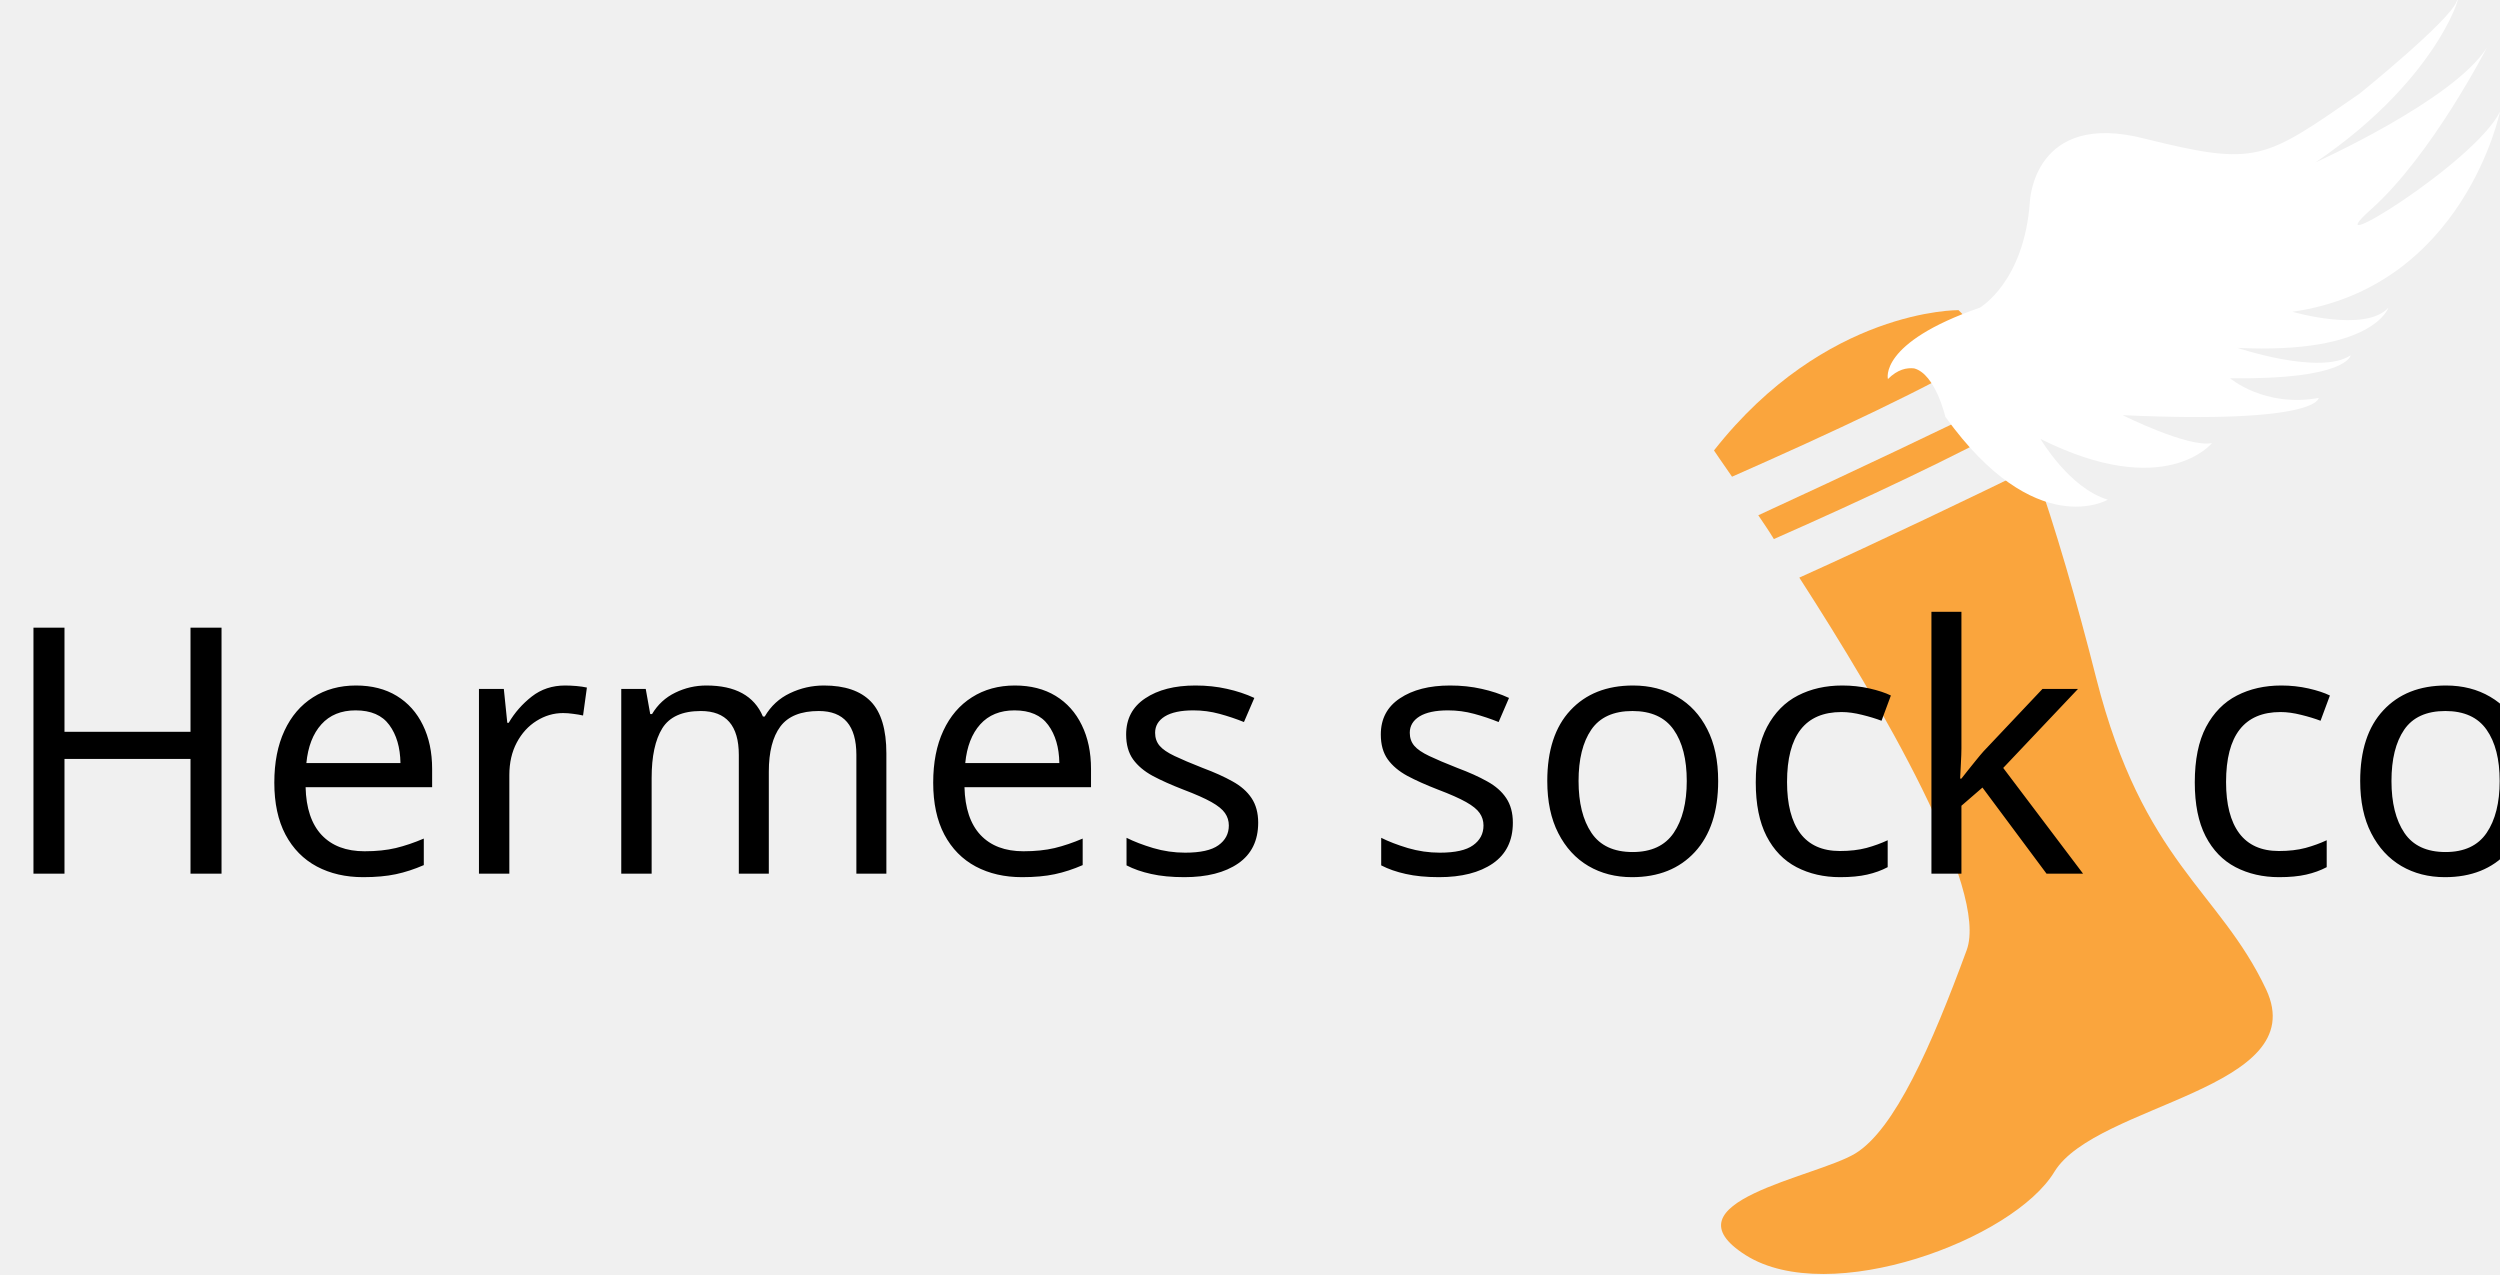
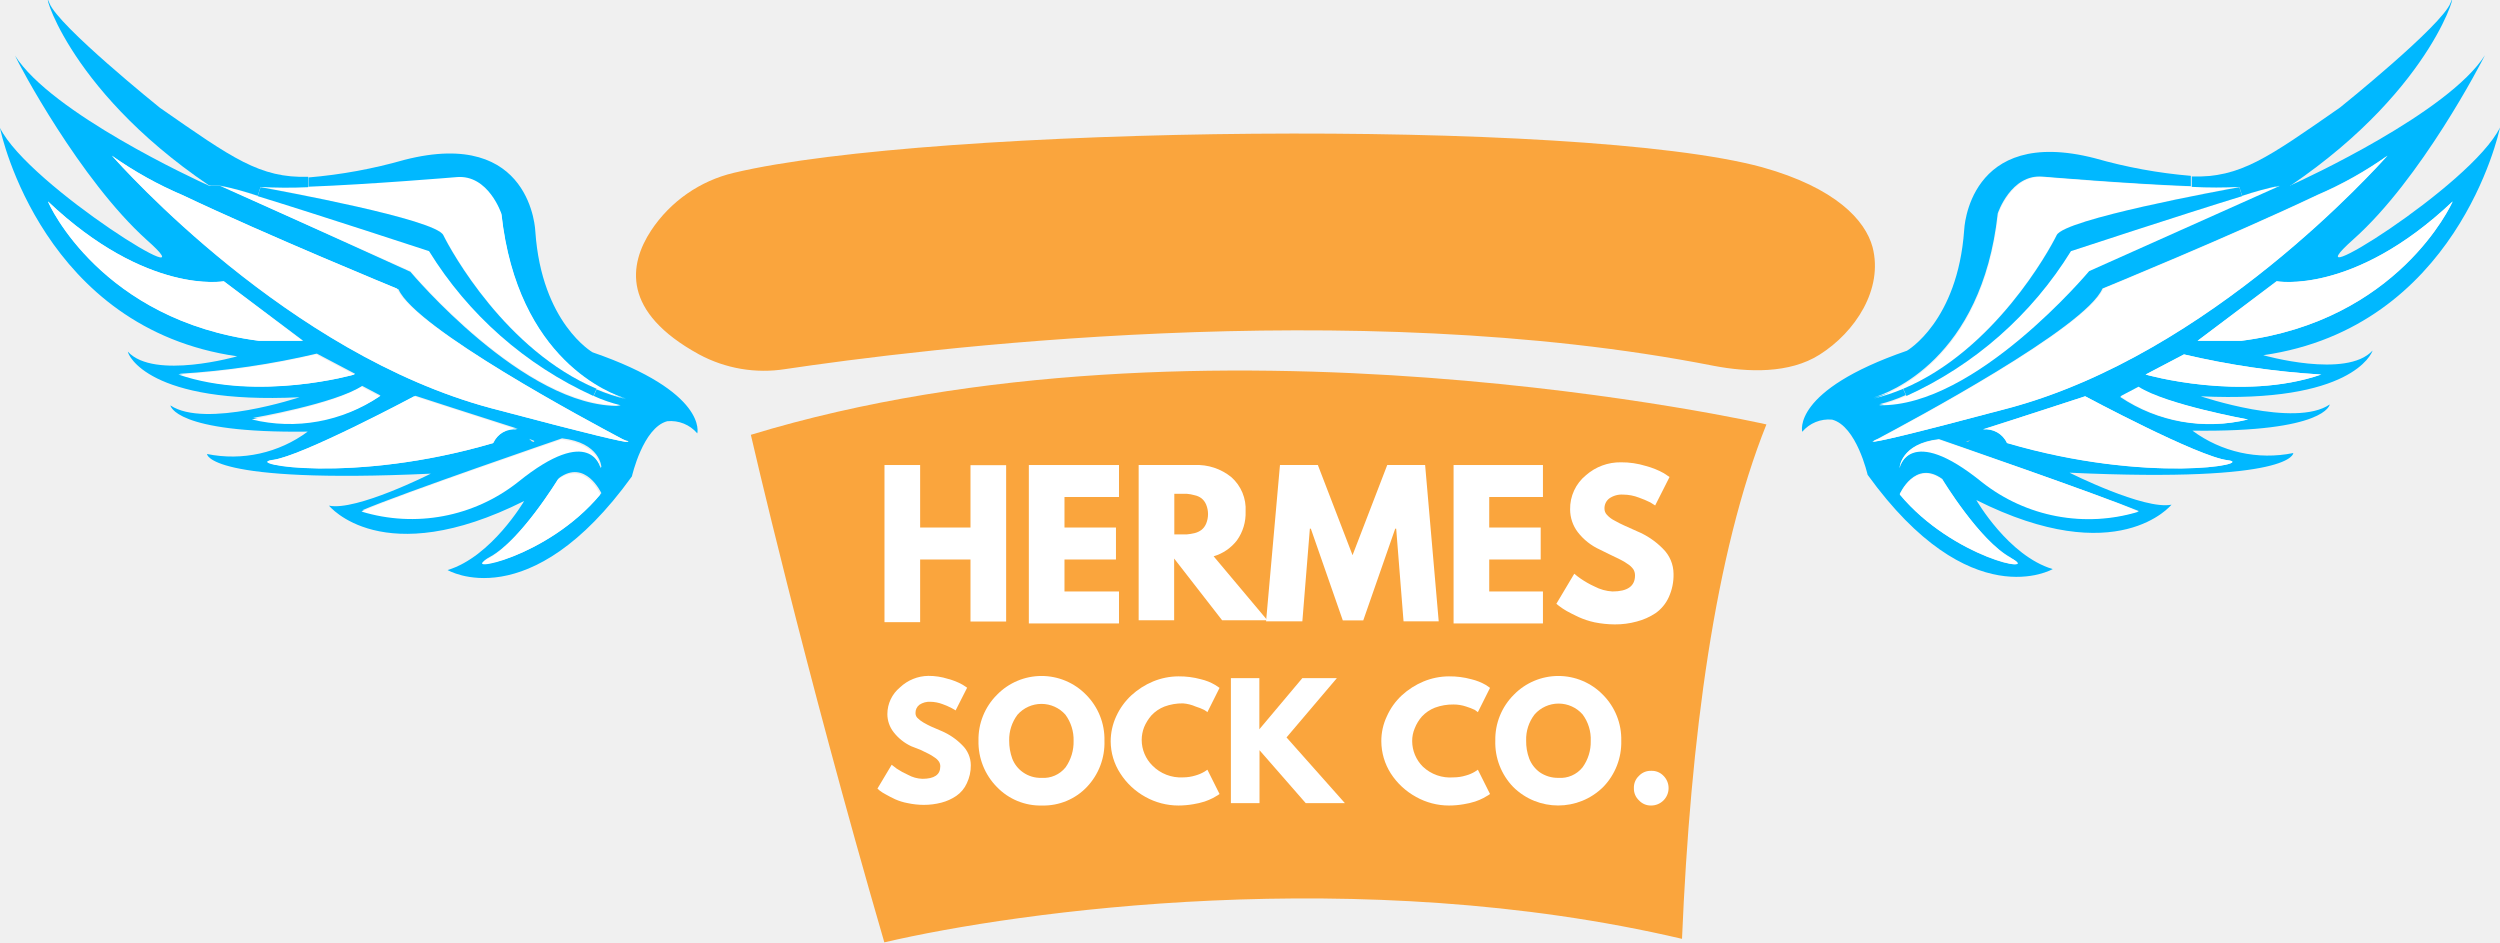
- <svg xmlns="http://www.w3.org/2000/svg" version="1.1" id="Layer_1" x="0px" y="0px" viewBox="0 0 304.7 155.3" style="enable-background:new 0 0 304.7 155.3;" xml:space="preserve">
-   <style type="text/css">
- 	.st0{fill:#FAA53D;}
- 	.st1{fill:#FFFFFF;}
- 	.st2{font-family:'BalboaPlus-Fill';}
- 	.st3{font-size:42px;}
- 	.st4{fill:#FF8600;}
- </style>
-   <g id="Layer_1_1_">
- </g>
-   <g>
-     <g>
-       <path class="st0" d="M244.7,48.4c-7.1,3.5-19.3,9.3-30.4,14.4c0.6,0.9,1.3,1.9,1.9,2.9c10.9-4.8,22.8-10.4,29.7-14.3    C245.5,50.4,245.1,49.4,244.7,48.4z" />
-       <path class="st0" d="M276.2,120.6c-5.7-12.1-15-15.5-20.7-37.9c-2.4-9.5-5-18.4-7.6-25.8c-7.4,3.6-18.4,8.9-28.6,13.5    c10,15.5,23.1,38,20.4,45.4c-4.3,11.7-8.8,21.9-13.6,24.8s-23.6,5.9-13.3,12.4c10.2,6.4,32.6-1.9,37.6-10.2    C255.5,134.5,281.9,132.8,276.2,120.6z" />
-       <path class="st0" d="M242.2,42.9c-1.3-2.4-2.5-4.2-3.5-5.1c0,0-16.2-0.2-29.8,17.1c0,0,0.8,1.2,2.2,3.2    C222.9,52.9,235.8,46.9,242.2,42.9z" />
+ <svg xmlns="http://www.w3.org/2000/svg" viewBox="0 0 156.39 58.95">
+   <defs>
+     <style>.cls-1{fill:#faa53d;}.cls-2{fill:#fff;}.cls-3{fill:#00b8ff;}.cls-4{fill:#b2b2b2;}</style>
+   </defs>
+   <g id="Layer_2" data-name="Layer 2">
+     <g id="Layer_2-2" data-name="Layer 2">
+       <path class="cls-1" d="M105.22,58.73c.53-12.58,2.06-24.14,5.28-32.18,0,0-35.15-8-63.53.65,0,0,3.28,14.32,8.35,31.75C63.67,57,85.07,54,105.22,58.73Z" />
+       <path class="cls-1" d="M40.73,14.42c-1.39,2.12-1.86,5.09,3,7.75a8.55,8.55,0,0,0,5.39.92c8.18-1.22,35.39-4.67,58.06-.21,2.18.42,4.76.5,6.64-.69,2.25-1.42,4-4.11,3.32-6.73-.45-1.67-2.29-3.71-6.91-5-11.41-3.11-52-2.59-64.32.35A8.57,8.57,0,0,0,40.73,14.42Z" />
+       <path class="cls-2" d="M57.56,35v3.92H55.33V29.09h2.23V33h3.15v-3.9h2.23v9.78H60.71V35Z" />
+       <path class="cls-2" d="M70,29.09v2H66.59V33h3.22v2H66.59v2H70v2H64.36V29.09Z" />
+       <path class="cls-2" d="M71.23,29.09h3.5a3.4,3.4,0,0,1,2.3.76A2.66,2.66,0,0,1,77.92,32a2.92,2.92,0,0,1-.54,1.8,2.86,2.86,0,0,1-1.46,1l3.36,4H76.45l-3-3.86v3.86H71.23Zm2.23,4.34h.78a3.31,3.31,0,0,0,.49-.08,1.2,1.2,0,0,0,.44-.21,1,1,0,0,0,.28-.38,1.56,1.56,0,0,0,0-1.2,1,1,0,0,0-.28-.38,1.05,1.05,0,0,0-.44-.2,2.44,2.44,0,0,0-.49-.09h-.78Z" />
+       <path class="cls-2" d="M87.8,38.87l-.46-5.8h-.06l-2,5.74H84l-2-5.74h-.06l-.47,5.8H79.2l.87-9.78h2.37l2.17,5.64,2.17-5.64h2.37L90,38.87Z" />
+       <path class="cls-2" d="M96.52,29.09v2H93.16V33h3.22v2H93.16v2h3.36v2H90.93V29.09Z" />
+       <path class="cls-2" d="M101.4,28.92a5.17,5.17,0,0,1,1.56.23,4.92,4.92,0,0,1,1.12.45l.36.24-.9,1.78-.3-.19a6.21,6.21,0,0,0-.71-.3,2.77,2.77,0,0,0-1-.19,1.35,1.35,0,0,0-.86.24.77.77,0,0,0-.3.64.54.54,0,0,0,.14.37,1.56,1.56,0,0,0,.48.37c.23.13.43.23.61.31l.8.36a4.87,4.87,0,0,1,1.62,1.09,2.21,2.21,0,0,1,.67,1.58,3.31,3.31,0,0,1-.3,1.46,2.45,2.45,0,0,1-.83,1,3.87,3.87,0,0,1-1.17.52,5.06,5.06,0,0,1-1.38.18,6.57,6.57,0,0,1-1.26-.13,5,5,0,0,1-1-.33c-.28-.13-.53-.26-.75-.38a4.33,4.33,0,0,1-.48-.32l-.16-.13,1.12-1.88a4.65,4.65,0,0,0,.39.3,5.59,5.59,0,0,0,.88.5,2.72,2.72,0,0,0,1.12.31q1.41,0,1.41-1a.72.72,0,0,0-.1-.38,1.19,1.19,0,0,0-.36-.34,3,3,0,0,0-.45-.27l-.64-.31-.65-.32a3.66,3.66,0,0,1-1.38-1.09,2.36,2.36,0,0,1-.48-1.42,2.7,2.7,0,0,1,1-2.15A3.25,3.25,0,0,1,101.4,28.92Z" />
+       <path class="cls-2" d="M58.07,42.28a4,4,0,0,1,1.24.19,3.75,3.75,0,0,1,.9.36l.29.19-.72,1.42-.24-.14a4.63,4.63,0,0,0-.57-.25,2.28,2.28,0,0,0-.77-.15,1.13,1.13,0,0,0-.69.19.63.63,0,0,0-.24.51.43.43,0,0,0,.11.3,1.76,1.76,0,0,0,.39.3c.18.1.34.19.48.25l.65.28a4,4,0,0,1,1.29.88,1.76,1.76,0,0,1,.54,1.26A2.55,2.55,0,0,1,60.48,49a1.91,1.91,0,0,1-.66.79,3,3,0,0,1-.93.42,4.32,4.32,0,0,1-1.11.14,4.88,4.88,0,0,1-1-.11A3.45,3.45,0,0,1,56,50c-.22-.1-.42-.21-.6-.31a2.43,2.43,0,0,1-.39-.25l-.12-.11.89-1.49.31.24a4.84,4.84,0,0,0,.71.39,2,2,0,0,0,.9.25c.75,0,1.12-.26,1.12-.77a.52.52,0,0,0-.08-.3.91.91,0,0,0-.28-.27,2.69,2.69,0,0,0-.36-.22l-.51-.25L57,46.68a3,3,0,0,1-1.1-.88,1.84,1.84,0,0,1-.39-1.13A2.17,2.17,0,0,1,56.3,43,2.63,2.63,0,0,1,58.07,42.28Z" />
+       <path class="cls-2" d="M61.21,46.33a3.94,3.94,0,0,1,1.16-2.87,3.89,3.89,0,0,1,5.57,0,3.94,3.94,0,0,1,1.15,2.88A4,4,0,0,1,68,49.22a3.74,3.74,0,0,1-2.81,1.17,3.78,3.78,0,0,1-2.83-1.16A4,4,0,0,1,61.21,46.33Zm1.92,0a3.29,3.29,0,0,0,.19,1.12,1.86,1.86,0,0,0,.67.86,1.9,1.9,0,0,0,1.16.35A1.77,1.77,0,0,0,66.66,48a2.76,2.76,0,0,0,.5-1.65,2.65,2.65,0,0,0-.51-1.64,2,2,0,0,0-3,0A2.6,2.6,0,0,0,63.13,46.33Z" />
+       <path class="cls-2" d="M74,48.63a2.66,2.66,0,0,0,.79-.12,2.37,2.37,0,0,0,.56-.24l.18-.12.76,1.52-.1.07-.31.18a4.06,4.06,0,0,1-.52.22,4.83,4.83,0,0,1-.72.17,5.52,5.52,0,0,1-.92.08,4.24,4.24,0,0,1-2.07-.54,4.34,4.34,0,0,1-1.57-1.47,3.7,3.7,0,0,1-.6-2,3.75,3.75,0,0,1,.35-1.58,4.13,4.13,0,0,1,.94-1.3,4.66,4.66,0,0,1,1.36-.87,4.22,4.22,0,0,1,1.59-.32,5.16,5.16,0,0,1,1.4.18,3.15,3.15,0,0,1,.9.36l.27.18-.76,1.52a1.58,1.58,0,0,0-.2-.14,3.51,3.51,0,0,0-.53-.21A2.44,2.44,0,0,0,74,44a3.24,3.24,0,0,0-1.16.2,2.23,2.23,0,0,0-.81.55,2.76,2.76,0,0,0-.46.74,2.22,2.22,0,0,0-.15.8,2.26,2.26,0,0,0,.67,1.6A2.49,2.49,0,0,0,74,48.63Z" />
+       <path class="cls-2" d="M84.13,50.24H81.68l-2.89-3.31v3.31H77V42.42h1.78v3.2l2.69-3.2h2.16l-3.15,3.71Z" />
+       <path class="cls-2" d="M90.92,48.63a2.66,2.66,0,0,0,.79-.12,2.2,2.2,0,0,0,.56-.24l.18-.12.76,1.52-.1.07-.31.18a3.53,3.53,0,0,1-.52.22,4.83,4.83,0,0,1-.72.17,5.43,5.43,0,0,1-.92.08,4.2,4.2,0,0,1-2.06-.54A4.37,4.37,0,0,1,87,48.38a3.78,3.78,0,0,1-.59-2,3.61,3.61,0,0,1,.35-1.58,4,4,0,0,1,.93-1.3,4.66,4.66,0,0,1,1.36-.87,4.22,4.22,0,0,1,1.59-.32,5.11,5.11,0,0,1,1.4.18,3.38,3.38,0,0,1,.91.36l.26.18-.76,1.52s-.11-.08-.19-.14a3.79,3.79,0,0,0-.54-.21,2.44,2.44,0,0,0-.8-.13,3.24,3.24,0,0,0-1.16.2,2.23,2.23,0,0,0-.81.55,2.49,2.49,0,0,0-.45.74,2,2,0,0,0-.16.8,2.26,2.26,0,0,0,.67,1.6A2.49,2.49,0,0,0,90.92,48.63Z" />
+       <path class="cls-2" d="M93.54,46.33a3.94,3.94,0,0,1,1.16-2.87,3.89,3.89,0,0,1,5.57,0,3.94,3.94,0,0,1,1.15,2.88,4,4,0,0,1-1.13,2.89,4,4,0,0,1-5.63,0A4,4,0,0,1,93.54,46.33Zm1.93,0a3.06,3.06,0,0,0,.19,1.12,1.91,1.91,0,0,0,.66.86,2,2,0,0,0,1.17.35A1.77,1.77,0,0,0,99,48a2.7,2.7,0,0,0,.51-1.65A2.59,2.59,0,0,0,99,44.69a2,2,0,0,0-3,0A2.54,2.54,0,0,0,95.47,46.33Z" />
+       <path class="cls-2" d="M103.29,48.22a1,1,0,0,1,.77.31,1.08,1.08,0,0,1,.32.78,1.09,1.09,0,0,1-1.09,1.08,1,1,0,0,1-.76-.32,1,1,0,0,1-.32-.76,1,1,0,0,1,.32-.78A1,1,0,0,1,103.29,48.22Z" />
+       <g id="_Group_" data-name="&lt;Group&gt;">
+         <path class="cls-3" d="M3,12.6c.09.23,3.42,7.47,13.24,8.72h2.73L14,17.59S9.17,18.48,3,12.6Zm10.18-1s0,0-.05,0h.65L25.67,17s7.16,8.55,13.13,8.39a9.19,9.19,0,0,1-1.68-.58l.2-.45a12.4,12.4,0,0,0,1.84.61c-.92-.27-6.78-2.38-7.79-11.52,0,0-.87-2.48-2.81-2.3,0,0-5.46.46-9.26.6l0-.65a31.28,31.28,0,0,0,6-1.1c8-2.05,8.19,4.5,8.19,4.5.4,5.72,3.58,7.54,3.58,7.54,7.24,2.5,6.55,5.07,6.55,5.07a2.19,2.19,0,0,0-1.88-.76c-1.52.4-2.21,3.45-2.21,3.45C33.12,38.7,28,35.66,28,35.66c2.75-.83,4.79-4.32,4.79-4.32-8.88,4.45-12.21.29-12.21.29,1.7.36,6.37-2,6.37-2-14,.65-14-1.23-14-1.23a7.92,7.92,0,0,0,6.3-1.4c-8.36.11-8.59-1.64-8.59-1.64,2.17,1.46,8.08-.51,8.08-.51C9.3,25.31,8,22.2,8,22c1.63,1.78,6.84.29,6.84.29C2.75,20.56.07,8.42,0,8c1.77,3.62,13.55,10.87,9.17,7C5,11.24,1.16,4,.94,3.48c2.26,3.58,11.29,7.76,12.14,8.14A.08.08,0,0,0,13.13,11.64Zm26.14,16h0A3.21,3.21,0,0,0,39,27.5h0c-2.08-1.1-13-6.94-14.07-9.4,0,0-8.07-3.31-13.42-5.85,0,0,0,0,0,0a0,0,0,0,1,0,0A24.53,24.53,0,0,1,7,9.74c.65.72,11,12.39,23.71,15.79C37.19,27.25,39.05,27.68,39.27,27.65Zm-1.7,1.61s-.07-1.52-2.46-1.79c0,0-10.06,3.45-12.5,4.5a10.72,10.72,0,0,0,9.79-1.86C37,26.4,37.57,29.26,37.57,29.26Zm0,1.64s-1-2.17-2.66-.94c0,0-2.33,3.84-4.3,4.92S34.22,34.94,37.57,30.9Zm-4.2-3.25c.06,0-.09-.06-.32-.15C33.21,27.56,33.3,27.63,33.37,27.65Zm-2.53.07a1.47,1.47,0,0,1,1.5-.85c-2-.63-6.4-2.06-6.4-2.06s-7,3.76-8.9,4S22,30.31,30.84,27.72Zm-7.09-2.93-1.14-.6c-1.72,1.12-6.82,2-6.82,2A10,10,0,0,0,23.75,24.79Zm-1.59-1.36-2.39-1.26a51,51,0,0,1-8.57,1.26C16.17,25.15,22.16,23.43,22.16,23.43Z" />
+         <path class="cls-2" d="M39.27,27.65h0c-.25,0-2.1-.4-8.57-2.12C18.05,22.13,7.67,10.46,7,9.74a23.43,23.43,0,0,0,4.41,2.46l0,0,0,0c5.35,2.54,13.42,5.85,13.42,5.85,1.05,2.46,12,8.3,14.07,9.4h0A2.25,2.25,0,0,1,39.27,27.65Z" />
+         <path class="cls-2" d="M38.82,25.35c-6,.13-13.13-8.39-13.13-8.39L13.75,11.62a21.5,21.5,0,0,1,2.4.65c3.78,1.16,10.71,3.44,10.71,3.44a23.31,23.31,0,0,0,10.28,9.06A9.19,9.19,0,0,0,38.82,25.35Z" />
+         <path class="cls-2" d="M39.16,24.93a12.4,12.4,0,0,1-1.84-.61c-5.68-2.39-9.12-8.7-9.59-9.64s-10.2-2.77-11.43-3l-.09,0a29.46,29.46,0,0,0,3.09,0c3.8-.14,9.26-.6,9.26-.6,2-.18,2.81,2.3,2.81,2.3C32.38,22.55,38.24,24.66,39.16,24.93Z" />
+         <path class="cls-3" d="M37.32,24.32l-.2.45a23.55,23.55,0,0,1-10.28-9.06s-6.94-2.28-10.72-3.44l.18-.56c1.21.22,10.94,2,11.43,3S31.64,21.93,37.32,24.32Z" />
+         <path class="cls-2" d="M35.11,27.5c2.39.27,2.46,1.79,2.46,1.79s-.58-2.84-5.17.87A10.73,10.73,0,0,1,22.61,32C25.05,30.92,35.11,27.5,35.11,27.5Z" />
+         <path class="cls-2" d="M34.89,30c1.72-1.23,2.66.94,2.66.94-3.33,4-8.93,5-7,4S34.89,30,34.89,30Z" />
+         <path class="cls-4" d="M33.05,27.5c.23.09.38.15.32.15S33.21,27.56,33.05,27.5Z" />
+         <path class="cls-2" d="M32.34,26.87a1.47,1.47,0,0,0-1.5.85C22,30.31,15.21,29,17,28.79s8.9-4,8.9-4Z" />
+         <path class="cls-2" d="M22.61,24.19l1.14.6a10,10,0,0,1-8,1.45S20.89,25.31,22.61,24.19Z" />
+         <path class="cls-2" d="M19.77,22.17l2.39,1.26s-6,1.72-11,0A51,51,0,0,0,19.77,22.17Z" />
+         <path class="cls-3" d="M16.21,11.69a.16.16,0,0,1,.09,0l-.18.56a19.89,19.89,0,0,0-2.39-.65h-.65C3.89,5.38,2.57-1.22,3.09.19S10,6.74,10,6.74c4.54,3.16,6.26,4.41,9.28,4.32l0,.65A29.46,29.46,0,0,1,16.21,11.69Z" />
+         <path class="cls-2" d="M18.92,21.32H16.19C6.37,20.05,3.06,12.83,3,12.6c6.22,5.88,11,5,11,5Z" />
+       </g>
+       <g id="_Group_2" data-name="&lt;Group&gt;">
+         <path class="cls-3" d="M142.41,17.59l-4.94,3.73h2.73c9.81-1.25,13.14-8.49,13.23-8.72C147.22,18.48,142.41,17.59,142.41,17.59Zm.89-6c.85-.38,9.89-4.56,12.15-8.14-.23.47-4,7.76-8.23,11.52-4.39,3.91,7.4-3.34,9.17-7-.07.38-2.75,12.52-14.81,14.25,0,0,5.21,1.49,6.84-.29-.06.2-1.34,3.31-10.75,2.86,0,0,5.9,2,8.07.51,0,0-.22,1.75-8.59,1.64a7.93,7.93,0,0,0,6.31,1.4s.07,1.88-14,1.23c0,0,4.68,2.35,6.38,2,0,0-3.34,4.16-12.21-.29,0,0,2,3.49,4.78,4.32,0,0-5.16,3-11.58-5.9,0,0-.69-3.05-2.22-3.45a2.18,2.18,0,0,0-1.87.76s-.7-2.57,6.55-5.07c0,0,3.17-1.82,3.58-7.54,0,0,.22-6.55,8.18-4.5a31.36,31.36,0,0,0,6,1.1l0,.65c-3.8-.14-9.26-.6-9.26-.6-2-.18-2.82,2.3-2.82,2.3-1,9.14-6.86,11.25-7.78,11.52a12.67,12.67,0,0,0,1.83-.61l.2.45a9.28,9.28,0,0,1-1.67.58c6,.16,13.12-8.39,13.12-8.39l11.95-5.34h.64s0,0,0,0A.06.06,0,0,0,143.3,11.62ZM125.64,25.53c12.68-3.4,23-15.07,23.7-15.79a23.94,23.94,0,0,1-4.4,2.46s0,0,0,0,0,0,0,0c-5.34,2.54-13.42,5.85-13.42,5.85-1.05,2.46-12,8.3-14.06,9.4h0a1.67,1.67,0,0,0-.29.15h0C117.34,27.68,119.2,27.25,125.64,25.53ZM124,30.11a10.74,10.74,0,0,0,9.8,1.86c-2.44-1-12.5-4.5-12.5-4.5-2.4.27-2.46,1.79-2.46,1.79S119.4,26.4,124,30.11Zm1.79,4.77c-2-1.08-4.29-4.92-4.29-4.92-1.7-1.23-2.66.94-2.66.94C122.17,34.94,127.74,36,125.77,34.88Zm-2.44-7.38c-.22.09-.38.15-.31.15S123.18,27.56,123.33,27.5Zm16,1.29c-1.86-.22-8.91-4-8.91-4s-4.36,1.43-6.39,2.06a1.47,1.47,0,0,1,1.5.85C134.4,30.31,141.18,29,139.35,28.79Zm1.25-2.55s-5.1-.93-6.82-2l-1.14.6A10,10,0,0,0,140.6,26.24Zm4.58-2.81a50.74,50.74,0,0,1-8.56-1.26l-2.4,1.26S140.22,25.15,145.18,23.43Z" />
+         <path class="cls-2" d="M117.12,27.65h0c.24,0,2.1-.4,8.56-2.12,12.66-3.4,23-15.07,23.68-15.79A23.23,23.23,0,0,1,145,12.2l0,0,0,0c-5.34,2.54-13.41,5.85-13.41,5.85-1.06,2.46-12,8.3-14.07,9.4h0A1.43,1.43,0,0,0,117.12,27.65Z" />
+         <path class="cls-2" d="M117.56,25.35c6,.13,13.13-8.39,13.13-8.39l11.94-5.34a22.31,22.31,0,0,0-2.39.65c-3.78,1.16-10.71,3.44-10.71,3.44a23.27,23.27,0,0,1-10.29,9.06A9.19,9.19,0,0,1,117.56,25.35Z" />
+         <path class="cls-2" d="M117.23,24.93a12.67,12.67,0,0,0,1.83-.61c5.68-2.39,9.13-8.7,9.6-9.64s10.19-2.77,11.42-3c0,0,.07,0,.09,0a29.22,29.22,0,0,1-3.08,0c-3.8-.14-9.26-.6-9.26-.6-2-.18-2.82,2.3-2.82,2.3C124,22.55,118.15,24.66,117.23,24.93Z" />
+         <path class="cls-3" d="M119.06,24.32l.2.45a23.51,23.51,0,0,0,10.29-9.06s6.93-2.28,10.71-3.44l-.18-.56c-1.2.22-10.93,2-11.42,3S124.74,21.93,119.06,24.32Z" />
+         <path class="cls-2" d="M121.28,27.5c-2.4.27-2.46,1.79-2.46,1.79s.58-2.84,5.16.87a10.75,10.75,0,0,0,9.8,1.85C131.34,30.92,121.28,27.5,121.28,27.5Z" />
+         <path class="cls-2" d="M121.5,30c-1.72-1.23-2.66.94-2.66.94,3.33,4,8.92,5,7,4S121.5,30,121.5,30Z" />
+         <path class="cls-4" d="M123.33,27.5c-.22.09-.38.15-.31.15S123.18,27.56,123.33,27.5Z" />
+         <path class="cls-2" d="M124.05,26.87a1.47,1.47,0,0,1,1.5.85c8.85,2.59,15.63,1.28,13.8,1.07s-8.91-4-8.91-4Z" />
+         <path class="cls-2" d="M133.78,24.19l-1.14.6a10,10,0,0,0,8,1.45S135.5,25.31,133.78,24.19Z" />
+         <path class="cls-2" d="M136.62,22.17l-2.4,1.26s6,1.72,11,0A50.74,50.74,0,0,1,136.62,22.17Z" />
+         <path class="cls-3" d="M140.17,11.69l-.09,0,.18.56a20.33,20.33,0,0,1,2.4-.65h.64c9.19-6.24,10.51-12.84,10-11.43s-6.91,6.55-6.91,6.55c-4.54,3.16-6.26,4.41-9.28,4.32l0,.65A29.22,29.22,0,0,0,140.17,11.69Z" />
+         <path class="cls-2" d="M137.47,21.32h2.73c9.81-1.27,13.12-8.49,13.23-8.72-6.21,5.88-11,5-11,5Z" />
+       </g>
    </g>
-     <path class="st1" d="M230.1,46.2c0,0-1.2-4.4,11.2-8.7c0,0,5.4-3.1,6.1-12.9c0,0,0.4-11.2,14-7.7c13.7,3.4,14.5,2.6,26.2-5.5   c0,0,10.9-8.8,11.8-11.2s-1.4,8.9-17.2,19.6c0,0,16.9-7.6,20.9-14c0,0-6.7,13.1-14.1,19.7c-7.5,6.7,12.7-5.7,15.7-11.9   c0,0-4.4,21.4-25.3,24.4c0,0,8.9,2.6,11.7-0.5c0,0-1.8,5.7-18.4,4.9c0,0,10.1,3.4,13.8,0.9c0,0-0.4,3-14.7,2.8   c0,0,4.2,3.6,10.8,2.4c0,0,0.1,3.2-23.9,2.1c0,0,8,4,10.9,3.4c0,0-5.7,7.1-20.9-0.5c0,0,3.5,6,8.2,7.4c0,0-8.8,5.2-19.8-10.1   c0,0-1.2-5.2-3.8-5.9C232.4,44.8,231.3,45,230.1,46.2z" />
  </g>
-   <text transform="matrix(1 0 0 1 1.525879e-04 106.4867)" class="st2 st3">Hermes sock co.</text>
-   <path class="st0" d="M374.8,127.5c0,0,71.6,100.1,62.9,123.8s-17.9,44.5-27.6,50.3c-9.7,5.8-47.9,12.1-27.1,25.1s66.3-3.9,76.4-20.8  s63.8-20.3,52.2-45c-11.6-24.7-30.5-31.4-42.1-76.9s-25.1-83.7-34.3-91.4C435.2,92.7,402.3,92.2,374.8,127.5z" />
-   <rect x="88.5" y="-101.9" class="st0" width="77.6" height="77.6" />
-   <rect x="175.5" y="-101.9" class="st4" width="77.6" height="77.6" />
</svg>
